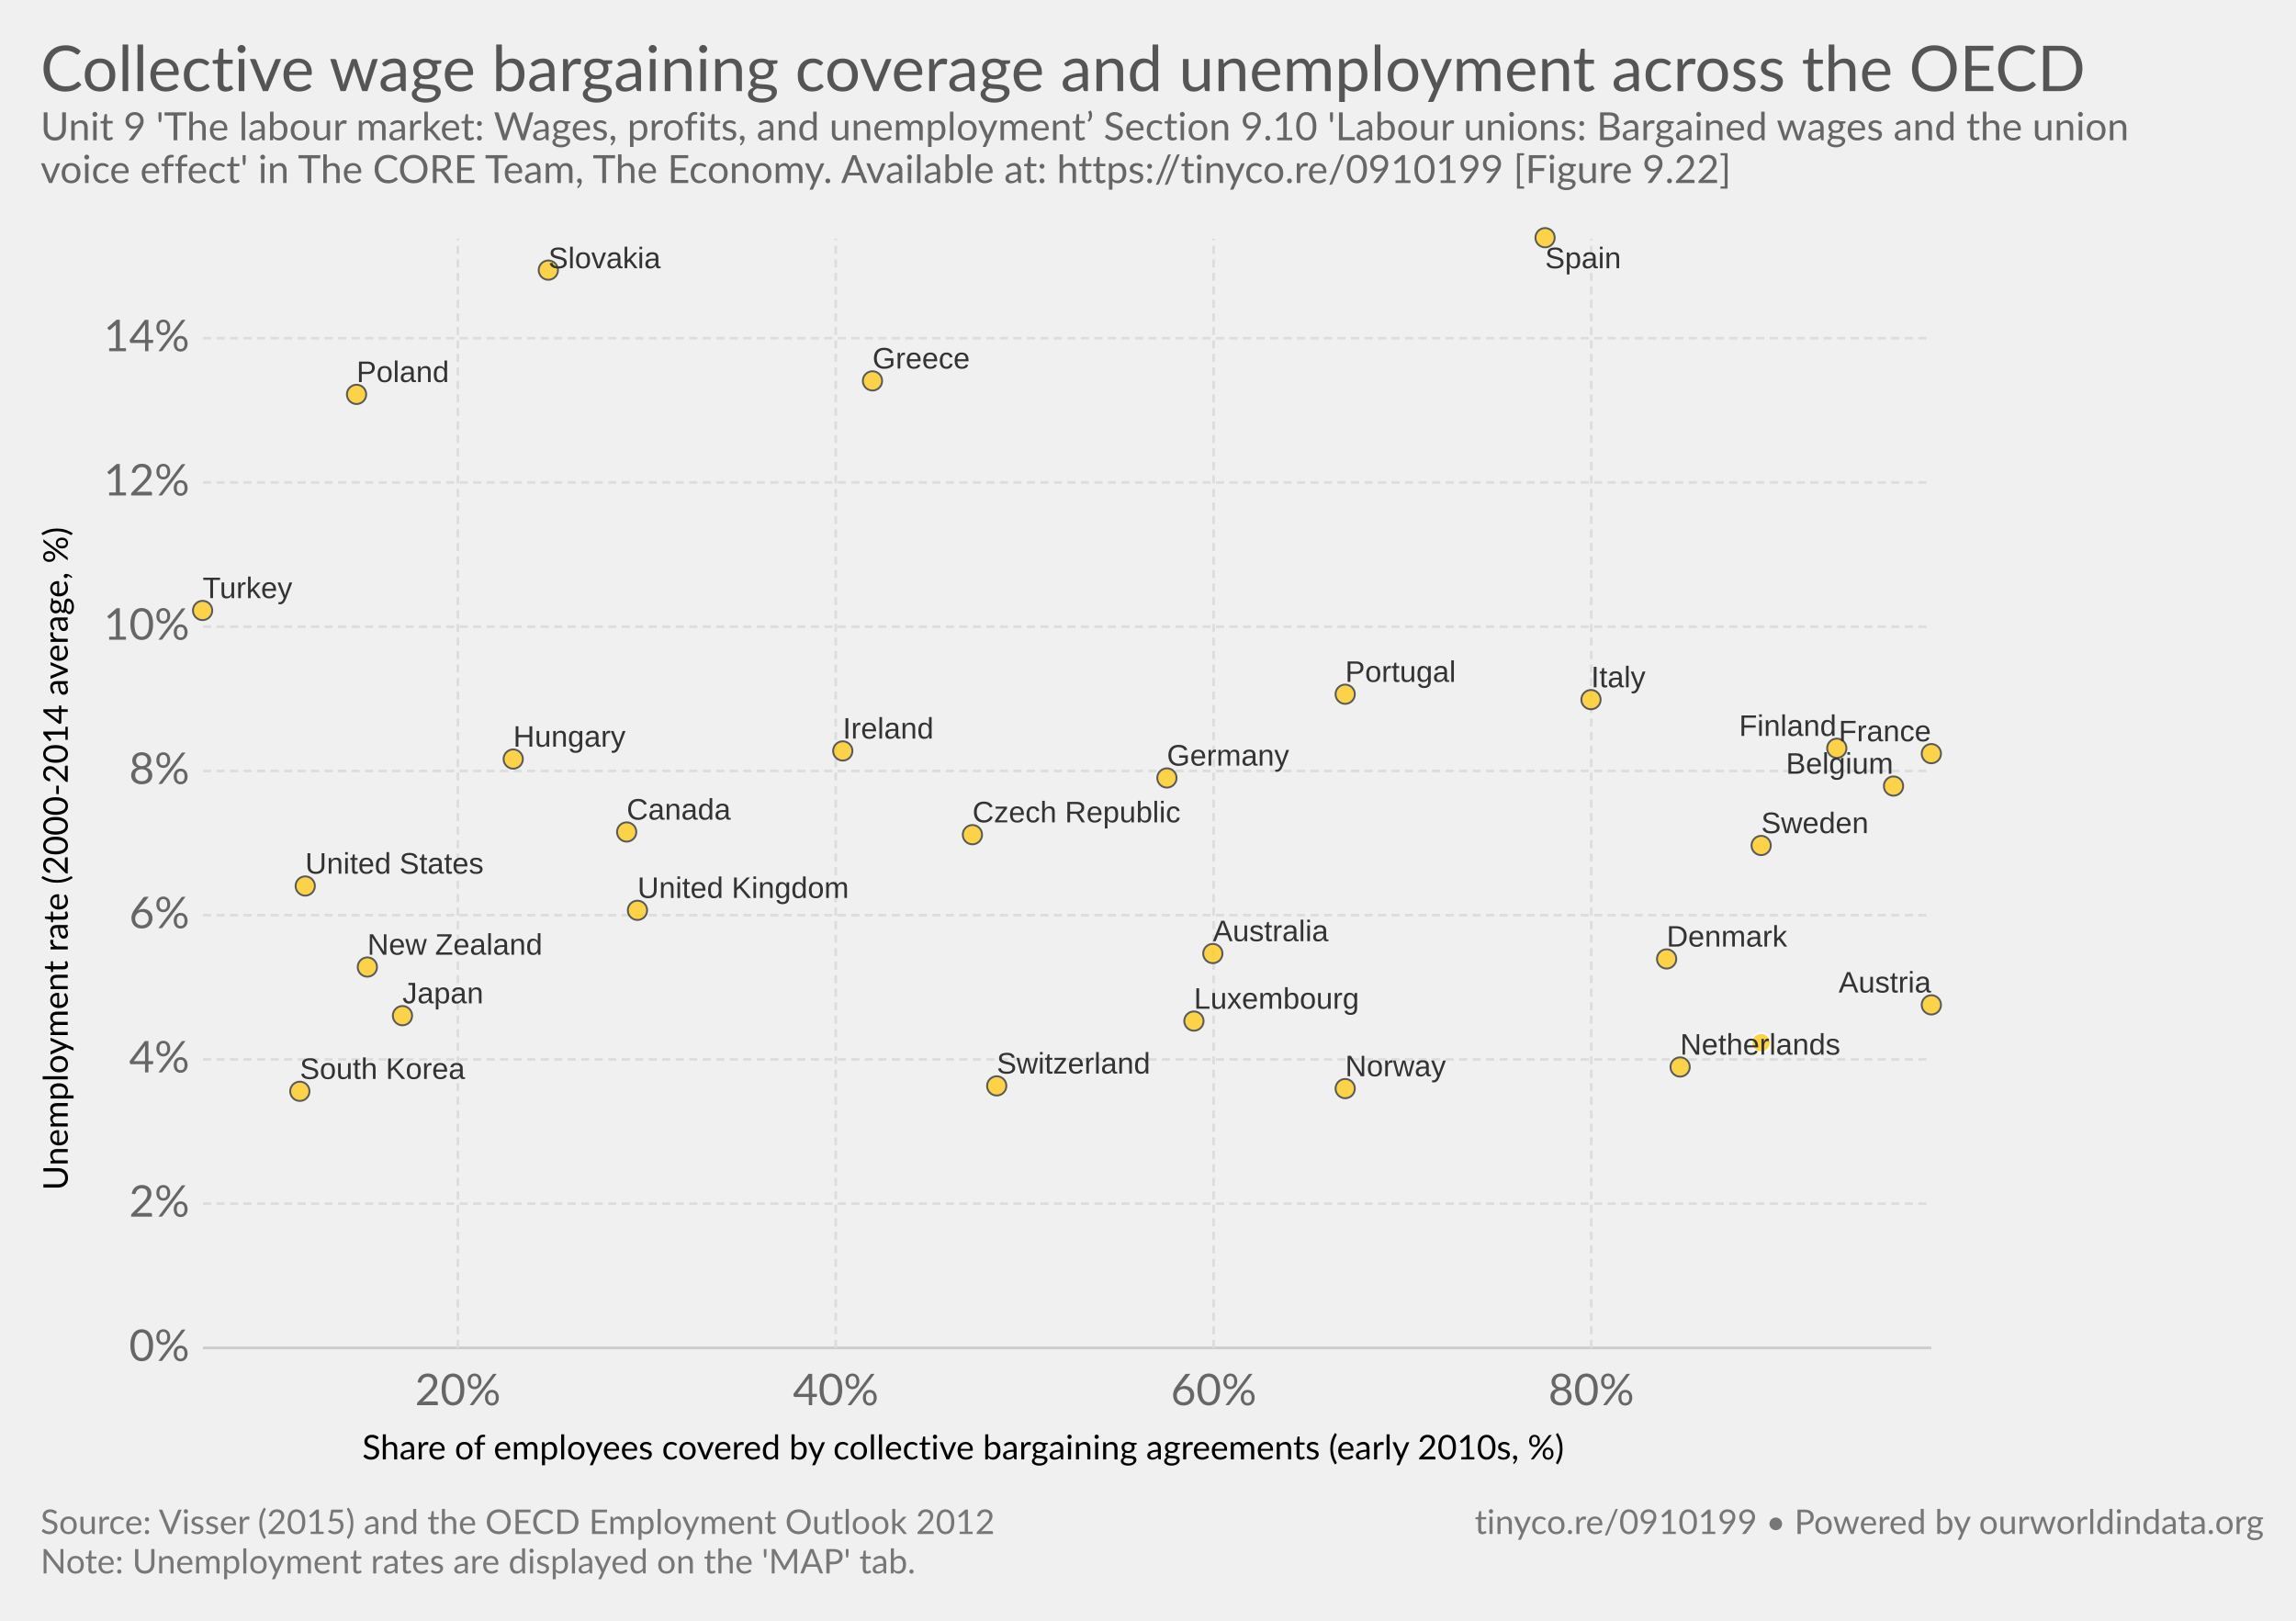
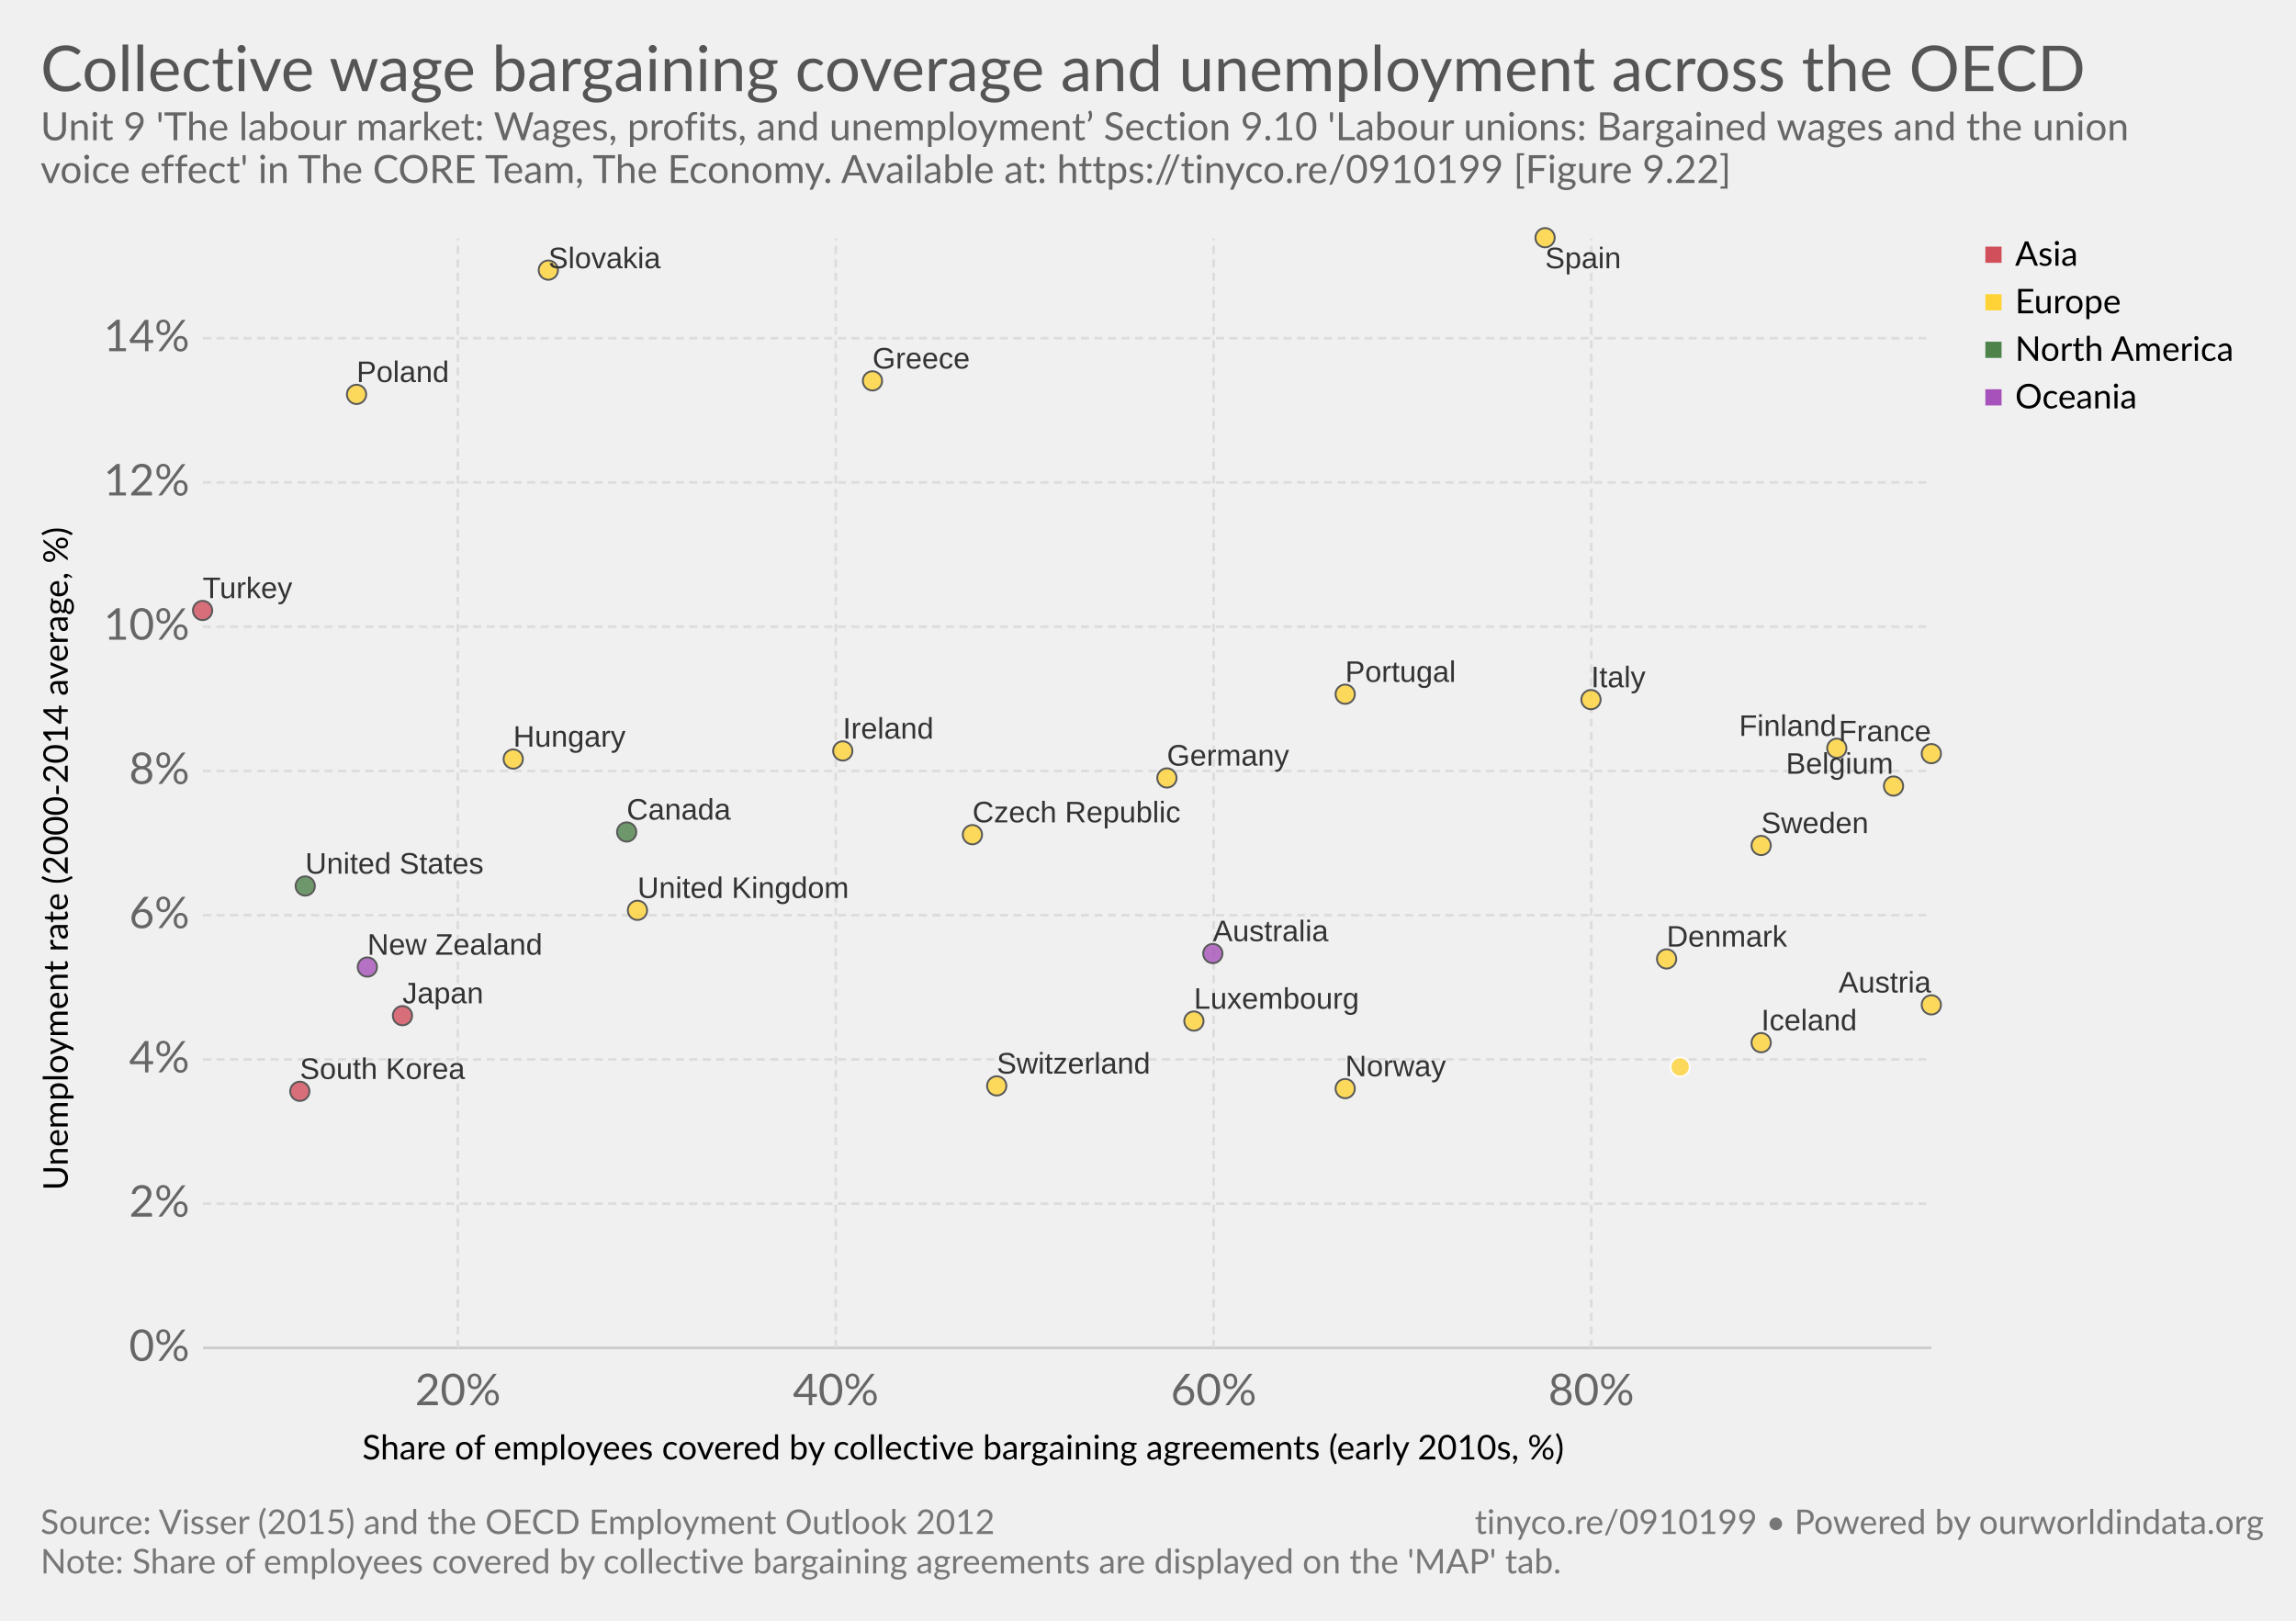
<svg xmlns="http://www.w3.org/2000/svg" version="1.1" style="font-family:Lato, 'Helvetica Neue', Helvetica, Arial, sans-serif;font-size:18px;background-color:white;text-rendering:optimizeLegibility;-webkit-font-smoothing:antialiased" width="850" height="600">
  <g class="HeaderView">
    <a href="https://ourworldindata.org/grapher/collective-wage-bargaining-coverage-and-unemployment-across-the-oecd" target="_blank">
      <text font-size="23.40" x="15.0" y="33.7" fill="#555">
        <tspan x="15" y="33.72">Collective wage bargaining coverage and unemployment across the OECD</tspan>
      </text>
    </a>
    <text font-size="14.40" x="15.0" y="51.9" fill="#666">
      <tspan x="15" y="51.92">Unit 9 'The labour market: Wages, profits, and unemployment’ Section 9.10 'Labour unions: Bargained wages and the union</tspan>
      <tspan x="15" y="67.76">voice effect' in The CORE Team, The Economy. Available at: https://tinyco.re/0910199 [Figure 9.22]</tspan>
    </text>
  </g>
  <g>
    <g class="AxisBoxView">
      <g class="HorizontalAxis">
        <text font-size="12.60" x="134.1" y="540.3">
          <tspan x="134.105" y="540.28">Share of employees covered by collective bargaining agreements (early 2010s, %)</tspan>
        </text>
        <text x="169.5" y="520.2" fill="#666" text-anchor="middle" font-size="16.2">20%</text>
        <text x="309.4" y="520.2" fill="#666" text-anchor="middle" font-size="16.2">40%</text>
        <text x="449.3" y="520.2" fill="#666" text-anchor="middle" font-size="16.2">60%</text>
        <text x="589.1" y="520.2" fill="#666" text-anchor="middle" font-size="16.2">80%</text>
      </g>
      <g class="VerticalAxis">
        <text font-size="12.60" x="-440.7" y="25.1" transform="rotate(-90)">
          <tspan x="-440.668" y="25.08">Unemployment rate (2000-2014 average, %)</tspan>
        </text>
        <text x="70.16" y="499" fill="#666" dominant-baseline="middle" text-anchor="end" font-size="16.2">0%</text>
        <text x="70.16" y="445.6" fill="#666" dominant-baseline="middle" text-anchor="end" font-size="16.2">2%</text>
        <text x="70.16" y="392.2" fill="#666" dominant-baseline="middle" text-anchor="end" font-size="16.2">4%</text>
        <text x="70.16" y="338.8" fill="#666" dominant-baseline="middle" text-anchor="end" font-size="16.2">6%</text>
        <text x="70.16" y="285.4" fill="#666" dominant-baseline="middle" text-anchor="end" font-size="16.2">8%</text>
        <text x="70.16" y="232" fill="#666" dominant-baseline="middle" text-anchor="end" font-size="16.2">10%</text>
        <text x="70.16" y="178.6" fill="#666" dominant-baseline="middle" text-anchor="end" font-size="16.2">12%</text>
        <text x="70.16" y="125.2" fill="#666" dominant-baseline="middle" text-anchor="end" font-size="16.2">14%</text>
      </g>
      <g class="AxisGridLines">
        <line x1="75.16" y1="499" x2="715.00" y2="499" stroke="#ccc" />
        <line x1="75.16" y1="445.6" x2="715.00" y2="445.6" stroke="#ddd" stroke-dasharray="3,2" />
        <line x1="75.16" y1="392.2" x2="715.00" y2="392.2" stroke="#ddd" stroke-dasharray="3,2" />
        <line x1="75.16" y1="338.8" x2="715.00" y2="338.8" stroke="#ddd" stroke-dasharray="3,2" />
        <line x1="75.16" y1="285.4" x2="715.00" y2="285.4" stroke="#ddd" stroke-dasharray="3,2" />
        <line x1="75.16" y1="232" x2="715.00" y2="232" stroke="#ddd" stroke-dasharray="3,2" />
        <line x1="75.16" y1="178.6" x2="715.00" y2="178.6" stroke="#ddd" stroke-dasharray="3,2" />
        <line x1="75.16" y1="125.2" x2="715.00" y2="125.2" stroke="#ddd" stroke-dasharray="3,2" />
      </g>
      <g class="AxisGridLines">
        <line x1="169.5" y1="499.00" x2="169.5" y2="88.30" stroke="#ddd" stroke-dasharray="3,2" />
        <line x1="309.4" y1="499.00" x2="309.4" y2="88.30" stroke="#ddd" stroke-dasharray="3,2" />
        <line x1="449.3" y1="499.00" x2="449.3" y2="88.30" stroke="#ddd" stroke-dasharray="3,2" />
        <line x1="589.1" y1="499.00" x2="589.1" y2="88.30" stroke="#ddd" stroke-dasharray="3,2" />
      </g>
    </g>
-     <g class="PointsWithLabels clickable" clip-path="url(#scatterBounds-751)" font-family="Arial, sans-serif">
+     <g class="PointsWithLabels clickable" clip-path="url(#scatterBounds-1)" font-family="Arial, sans-serif">
      <rect x="75.162" y="88.3" width="639.838" height="410.7" fill="rgba(255,255,255,0)" />
      <defs>
-         <clipPath id="scatterBounds-751">
+         <clipPath id="scatterBounds-1">
          <rect x="65.162" y="78.3" width="659.838" height="430.7" />
        </clipPath>
      </defs>
+       <g class="key-Australia_0">
+         <circle cx="449.00" cy="353.00" r="3.57" fill="#a652ba" opacity="0.8" stroke="#333" stroke-width="0.7" />
+       </g>
+       <g class="key-Austria_0">
+         <circle cx="715.00" cy="372.00" r="3.57" fill="#ffd336" opacity="0.8" stroke="#333" stroke-width="0.7" />
+       </g>
+       <g class="key-Belgium_0">
+         <circle cx="701.00" cy="291.00" r="3.57" fill="#ffd336" opacity="0.8" stroke="#333" stroke-width="0.7" />
+       </g>
+       <g class="key-Canada_0">
+         <circle cx="232.00" cy="308.00" r="3.57" fill="#4d824b" opacity="0.8" stroke="#333" stroke-width="0.7" />
+       </g>
+       <g class="key-Czech-Republic_0">
+         <circle cx="360.00" cy="309.00" r="3.57" fill="#ffd336" opacity="0.8" stroke="#333" stroke-width="0.7" />
+       </g>
+       <g class="key-Denmark_0">
+         <circle cx="617.00" cy="355.00" r="3.57" fill="#ffd336" opacity="0.8" stroke="#333" stroke-width="0.7" />
+       </g>
+       <g class="key-Finland_0">
+         <circle cx="680.00" cy="277.00" r="3.57" fill="#ffd336" opacity="0.8" stroke="#333" stroke-width="0.7" />
+       </g>
+       <g class="key-France_0">
+         <circle cx="715.00" cy="279.00" r="3.57" fill="#ffd336" opacity="0.8" stroke="#333" stroke-width="0.7" />
+       </g>
+       <g class="key-Germany_0">
+         <circle cx="432.00" cy="288.00" r="3.57" fill="#ffd336" opacity="0.8" stroke="#333" stroke-width="0.7" />
+       </g>
+       <g class="key-Greece_0">
+         <circle cx="323.00" cy="141.00" r="3.57" fill="#ffd336" opacity="0.8" stroke="#333" stroke-width="0.7" />
+       </g>
+       <g class="key-Hungary_0">
+         <circle cx="190.00" cy="281.00" r="3.57" fill="#ffd336" opacity="0.8" stroke="#333" stroke-width="0.7" />
+       </g>
+       <g class="key-Iceland_0">
+         <circle cx="652.00" cy="386.00" r="3.57" fill="#ffd336" opacity="0.8" stroke="#333" stroke-width="0.7" />
+       </g>
+       <g class="key-Ireland_0">
+         <circle cx="312.00" cy="278.00" r="3.57" fill="#ffd336" opacity="0.8" stroke="#333" stroke-width="0.7" />
+       </g>
+       <g class="key-Italy_0">
+         <circle cx="589.00" cy="259.00" r="3.57" fill="#ffd336" opacity="0.8" stroke="#333" stroke-width="0.7" />
+       </g>
+       <g class="key-Japan_0">
+         <circle cx="149.00" cy="376.00" r="3.57" fill="#d14e5b" opacity="0.8" stroke="#333" stroke-width="0.7" />
+       </g>
      <g class="key-South-Korea_0">
-         <circle cx="111.00" cy="404.00" r="3.57" fill="#ffcb1f" opacity="0.8" stroke="#333" stroke-width="0.7" />
+         <circle cx="111.00" cy="404.00" r="3.57" fill="#d14e5b" opacity="0.8" stroke="#333" stroke-width="0.7" />
      </g>
      <g class="key-Luxembourg_0">
-         <circle cx="442.00" cy="378.00" r="3.57" fill="#ffcb1f" opacity="0.8" stroke="#333" stroke-width="0.7" />
+         <circle cx="442.00" cy="378.00" r="3.57" fill="#ffd336" opacity="0.8" stroke="#333" stroke-width="0.7" />
      </g>
      <g class="key-Netherlands_0">
-         <circle cx="622.00" cy="395.00" r="3.57" fill="#ffcb1f" opacity="0.8" stroke="#333" stroke-width="0.7" />
+         <circle cx="622.00" cy="395.00" r="3.57" fill="#ffd336" opacity="0.8" stroke="#fff" stroke-width="0.7" />
      </g>
      <g class="key-New-Zealand_0">
-         <circle cx="136.00" cy="358.00" r="3.57" fill="#ffcb1f" opacity="0.8" stroke="#333" stroke-width="0.7" />
+         <circle cx="136.00" cy="358.00" r="3.57" fill="#a652ba" opacity="0.8" stroke="#333" stroke-width="0.7" />
      </g>
      <g class="key-Norway_0">
-         <circle cx="498.00" cy="403.00" r="3.57" fill="#ffcb1f" opacity="0.8" stroke="#333" stroke-width="0.7" />
+         <circle cx="498.00" cy="403.00" r="3.57" fill="#ffd336" opacity="0.8" stroke="#333" stroke-width="0.7" />
      </g>
      <g class="key-Poland_0">
-         <circle cx="132.00" cy="146.00" r="3.57" fill="#ffcb1f" opacity="0.8" stroke="#333" stroke-width="0.7" />
+         <circle cx="132.00" cy="146.00" r="3.57" fill="#ffd336" opacity="0.8" stroke="#333" stroke-width="0.7" />
      </g>
      <g class="key-Portugal_0">
-         <circle cx="498.00" cy="257.00" r="3.57" fill="#ffcb1f" opacity="0.8" stroke="#333" stroke-width="0.7" />
+         <circle cx="498.00" cy="257.00" r="3.57" fill="#ffd336" opacity="0.8" stroke="#333" stroke-width="0.7" />
      </g>
      <g class="key-Slovakia_0">
-         <circle cx="203.00" cy="100.00" r="3.57" fill="#ffcb1f" opacity="0.8" stroke="#333" stroke-width="0.7" />
+         <circle cx="203.00" cy="100.00" r="3.57" fill="#ffd336" opacity="0.8" stroke="#333" stroke-width="0.7" />
      </g>
      <g class="key-Spain_0">
-         <circle cx="572.00" cy="88.00" r="3.57" fill="#ffcb1f" opacity="0.8" stroke="#333" stroke-width="0.7" />
+         <circle cx="572.00" cy="88.00" r="3.57" fill="#ffd336" opacity="0.8" stroke="#333" stroke-width="0.7" />
      </g>
      <g class="key-Sweden_0">
-         <circle cx="652.00" cy="313.00" r="3.57" fill="#ffcb1f" opacity="0.8" stroke="#333" stroke-width="0.7" />
+         <circle cx="652.00" cy="313.00" r="3.57" fill="#ffd336" opacity="0.8" stroke="#333" stroke-width="0.7" />
      </g>
      <g class="key-Switzerland_0">
-         <circle cx="369.00" cy="402.00" r="3.57" fill="#ffcb1f" opacity="0.8" stroke="#333" stroke-width="0.7" />
+         <circle cx="369.00" cy="402.00" r="3.57" fill="#ffd336" opacity="0.8" stroke="#333" stroke-width="0.7" />
      </g>
      <g class="key-Turkey_0">
-         <circle cx="75.00" cy="226.00" r="3.57" fill="#ffcb1f" opacity="0.8" stroke="#333" stroke-width="0.7" />
+         <circle cx="75.00" cy="226.00" r="3.57" fill="#d14e5b" opacity="0.8" stroke="#333" stroke-width="0.7" />
      </g>
      <g class="key-United-Kingdom_0">
-         <circle cx="236.00" cy="337.00" r="3.57" fill="#ffcb1f" opacity="0.8" stroke="#333" stroke-width="0.7" />
+         <circle cx="236.00" cy="337.00" r="3.57" fill="#ffd336" opacity="0.8" stroke="#333" stroke-width="0.7" />
      </g>
      <g class="key-United-States_0">
-         <circle cx="113.00" cy="328.00" r="3.57" fill="#ffcb1f" opacity="0.8" stroke="#333" stroke-width="0.7" />
-       </g>
-       <g class="key-Japan_0">
-         <circle cx="149.00" cy="376.00" r="3.57" fill="#ffcb1f" opacity="0.8" stroke="#333" stroke-width="0.7" />
-       </g>
-       <g class="key-Italy_0">
-         <circle cx="589.00" cy="259.00" r="3.57" fill="#ffcb1f" opacity="0.8" stroke="#333" stroke-width="0.7" />
-       </g>
-       <g class="key-Ireland_0">
-         <circle cx="312.00" cy="278.00" r="3.57" fill="#ffcb1f" opacity="0.8" stroke="#333" stroke-width="0.7" />
-       </g>
-       <g class="key-Iceland_0">
-         <circle cx="652.00" cy="386.00" r="3.57" fill="#ffcb1f" opacity="0.8" stroke="#fff" stroke-width="0.7" />
-       </g>
-       <g class="key-Hungary_0">
-         <circle cx="190.00" cy="281.00" r="3.57" fill="#ffcb1f" opacity="0.8" stroke="#333" stroke-width="0.7" />
-       </g>
-       <g class="key-Greece_0">
-         <circle cx="323.00" cy="141.00" r="3.57" fill="#ffcb1f" opacity="0.8" stroke="#333" stroke-width="0.7" />
-       </g>
-       <g class="key-Germany_0">
-         <circle cx="432.00" cy="288.00" r="3.57" fill="#ffcb1f" opacity="0.8" stroke="#333" stroke-width="0.7" />
-       </g>
-       <g class="key-France_0">
-         <circle cx="715.00" cy="279.00" r="3.57" fill="#ffcb1f" opacity="0.8" stroke="#333" stroke-width="0.7" />
-       </g>
-       <g class="key-Finland_0">
-         <circle cx="680.00" cy="277.00" r="3.57" fill="#ffcb1f" opacity="0.8" stroke="#333" stroke-width="0.7" />
-       </g>
-       <g class="key-Denmark_0">
-         <circle cx="617.00" cy="355.00" r="3.57" fill="#ffcb1f" opacity="0.8" stroke="#333" stroke-width="0.7" />
-       </g>
-       <g class="key-Czech-Republic_0">
-         <circle cx="360.00" cy="309.00" r="3.57" fill="#ffcb1f" opacity="0.8" stroke="#333" stroke-width="0.7" />
-       </g>
-       <g class="key-Canada_0">
-         <circle cx="232.00" cy="308.00" r="3.57" fill="#ffcb1f" opacity="0.8" stroke="#333" stroke-width="0.7" />
-       </g>
-       <g class="key-Belgium_0">
-         <circle cx="701.00" cy="291.00" r="3.57" fill="#ffcb1f" opacity="0.8" stroke="#333" stroke-width="0.7" />
-       </g>
-       <g class="key-Austria_0">
-         <circle cx="715.00" cy="372.00" r="3.57" fill="#ffcb1f" opacity="0.8" stroke="#333" stroke-width="0.7" />
-       </g>
-       <g class="key-Australia_0">
-         <circle cx="449.00" cy="353.00" r="3.57" fill="#ffcb1f" opacity="0.8" stroke="#333" stroke-width="0.7" />
+         <circle cx="113.00" cy="328.00" r="3.57" fill="#4d824b" opacity="0.8" stroke="#333" stroke-width="0.7" />
      </g>
      <g class="backgroundLabels" fill="#333">
+         <text x="449.00" y="348.43" font-size="11.00">Australia</text>
+         <text x="680.68" y="367.43" font-size="11.00">Austria</text>
+         <text x="661.18" y="286.43" font-size="11.00">Belgium</text>
+         <text x="232.00" y="303.43" font-size="11.00">Canada</text>
+         <text x="360.00" y="304.43" font-size="11.00">Czech Republic</text>
+         <text x="617.00" y="350.43" font-size="11.00">Denmark</text>
+         <text x="643.81" y="272.43" font-size="11.00">Finland</text>
+         <text x="680.68" y="274.43" font-size="11.00">France</text>
+         <text x="432.00" y="283.43" font-size="11.00">Germany</text>
+         <text x="323.00" y="136.43" font-size="11.00">Greece</text>
+         <text x="190.00" y="276.43" font-size="11.00">Hungary</text>
+         <text x="652.00" y="381.43" font-size="11.00">Iceland</text>
+         <text x="312.00" y="273.43" font-size="11.00">Ireland</text>
+         <text x="589.00" y="254.43" font-size="11.00">Italy</text>
+         <text x="149.00" y="371.43" font-size="11.00">Japan</text>
        <text x="111.00" y="399.43" font-size="11.00">South Korea</text>
        <text x="442.00" y="373.43" font-size="11.00">Luxembourg</text>
-         <text x="622.00" y="390.43" font-size="11.00">Netherlands</text>
        <text x="136.00" y="353.43" font-size="11.00">New Zealand</text>
        <text x="498.00" y="398.43" font-size="11.00">Norway</text>
        <text x="132.00" y="141.43" font-size="11.00">Poland</text>
        <text x="498.00" y="252.43" font-size="11.00">Portugal</text>
        <text x="203.00" y="99.30" font-size="11.00">Slovakia</text>
        <text x="572.00" y="99.30" font-size="11.00">Spain</text>
        <text x="652.00" y="308.43" font-size="11.00">Sweden</text>
        <text x="369.00" y="397.43" font-size="11.00">Switzerland</text>
        <text x="75.00" y="221.43" font-size="11.00">Turkey</text>
        <text x="236.00" y="332.43" font-size="11.00">United Kingdom</text>
        <text x="113.00" y="323.43" font-size="11.00">United States</text>
-         <text x="149.00" y="371.43" font-size="11.00">Japan</text>
-         <text x="589.00" y="254.43" font-size="11.00">Italy</text>
-         <text x="312.00" y="273.43" font-size="11.00">Ireland</text>
-         <text x="190.00" y="276.43" font-size="11.00">Hungary</text>
-         <text x="323.00" y="136.43" font-size="11.00">Greece</text>
-         <text x="432.00" y="283.43" font-size="11.00">Germany</text>
-         <text x="680.68" y="274.43" font-size="11.00">France</text>
-         <text x="643.81" y="272.43" font-size="11.00">Finland</text>
-         <text x="617.00" y="350.43" font-size="11.00">Denmark</text>
-         <text x="360.00" y="304.43" font-size="11.00">Czech Republic</text>
-         <text x="232.00" y="303.43" font-size="11.00">Canada</text>
-         <text x="661.18" y="286.43" font-size="11.00">Belgium</text>
-         <text x="680.68" y="367.43" font-size="11.00">Austria</text>
-         <text x="449.00" y="348.43" font-size="11.00">Australia</text>
-       </g>
-     </g>
-     <g class="ScatterColorLegend clickable" style="cursor:pointer" />
+       </g>
+     </g>
+     <g class="ScatterColorLegend clickable" style="cursor:pointer">
+       <g class="legendMark">
+         <rect x="735" y="85.8" width="35.57" height="17.6" fill="#fff" opacity="0" />,<rect x="735" y="91.3" width="6" height="6" fill="#d14e5b" />,<text font-size="12.60" x="746.0" y="98.4">
+           <tspan x="746" y="98.38">Asia</tspan>
+         </text>
+       </g>
+       <g class="legendMark">
+         <rect x="735" y="103.4" width="51.824" height="17.6" fill="#fff" opacity="0" />,<rect x="735" y="108.9" width="6" height="6" fill="#ffd336" />,<text font-size="12.60" x="746.0" y="116.0">
+           <tspan x="746" y="115.98">Europe</tspan>
+         </text>
+       </g>
+       <g class="legendMark">
+         <rect x="735" y="121" width="91.64" height="17.6" fill="#fff" opacity="0" />,<rect x="735" y="126.5" width="6" height="6" fill="#4d824b" />,<text font-size="12.60" x="746.0" y="133.6">
+           <tspan x="746" y="133.58">North America</tspan>
+         </text>
+       </g>
+       <g class="legendMark">
+         <rect x="735" y="138.6" width="58.124" height="17.6" fill="#fff" opacity="0" />,<rect x="735" y="144.1" width="6" height="6" fill="#a652ba" />,<text font-size="12.60" x="746.0" y="151.2">
+           <tspan x="746" y="151.18">Oceania</tspan>
+         </text>
+       </g>
+     </g>
  </g>
  <g class="SourcesFooter" style="fill:#777">
    <g class="clickable" style="fill:#777">
      <text font-size="12.60" x="15.0" y="567.9">
        <tspan x="15" y="567.88">Source: Visser (2015) and the OECD Employment Outlook 2012</tspan>
      </text>
    </g>
    <text font-size="12.60" x="15.0" y="582.5">
-       <tspan x="15" y="582.48">Note: Unemployment rates are displayed on the 'MAP' tab.</tspan>
+       <tspan x="15" y="582.48">Note: Share of employees covered by collective bargaining agreements are displayed on the 'MAP' tab.</tspan>
    </text>
    <text font-size="12.60" x="546.0" y="567.9">
      <tspan x="545.956" y="567.88">
        <a target="_blank" style="fill: #777;" href="https://tinyco.re/0910199">tinyco.re/0910199</a> • <a href="https://ourworldindata.org" target="_blank">Powered by ourworldindata.org</a>
      </tspan>
    </text>
  </g>
</svg>
